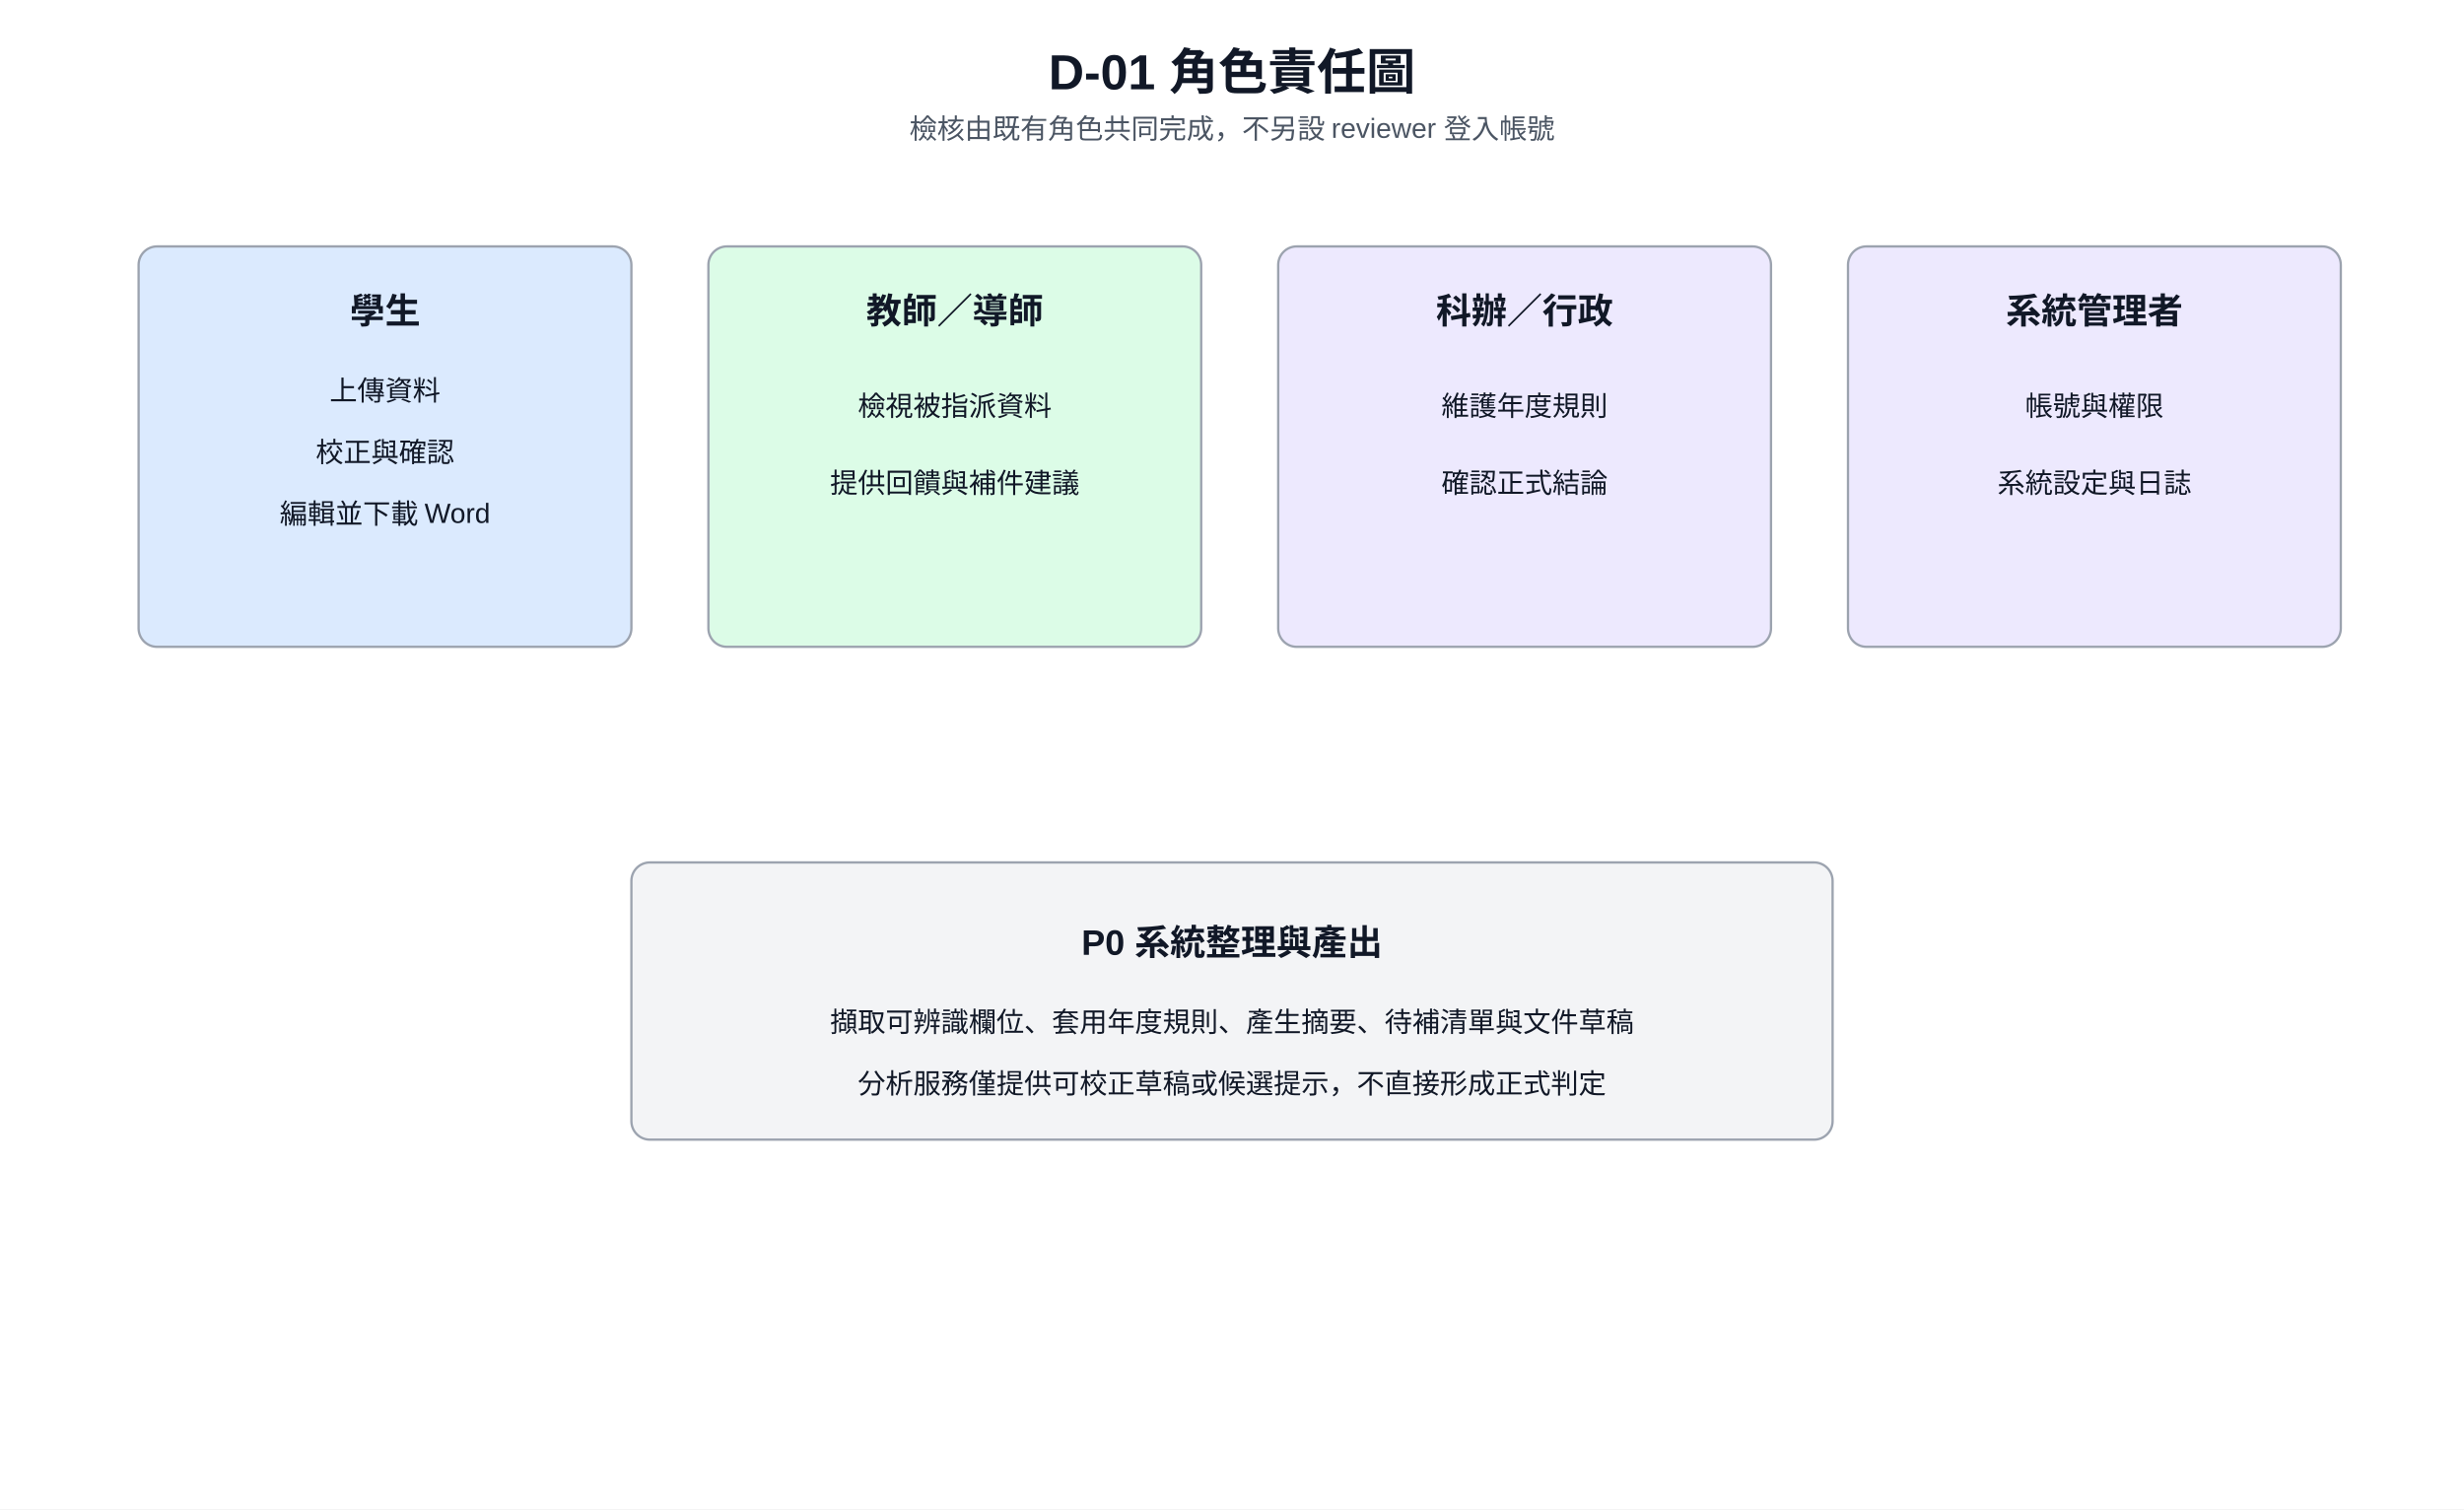
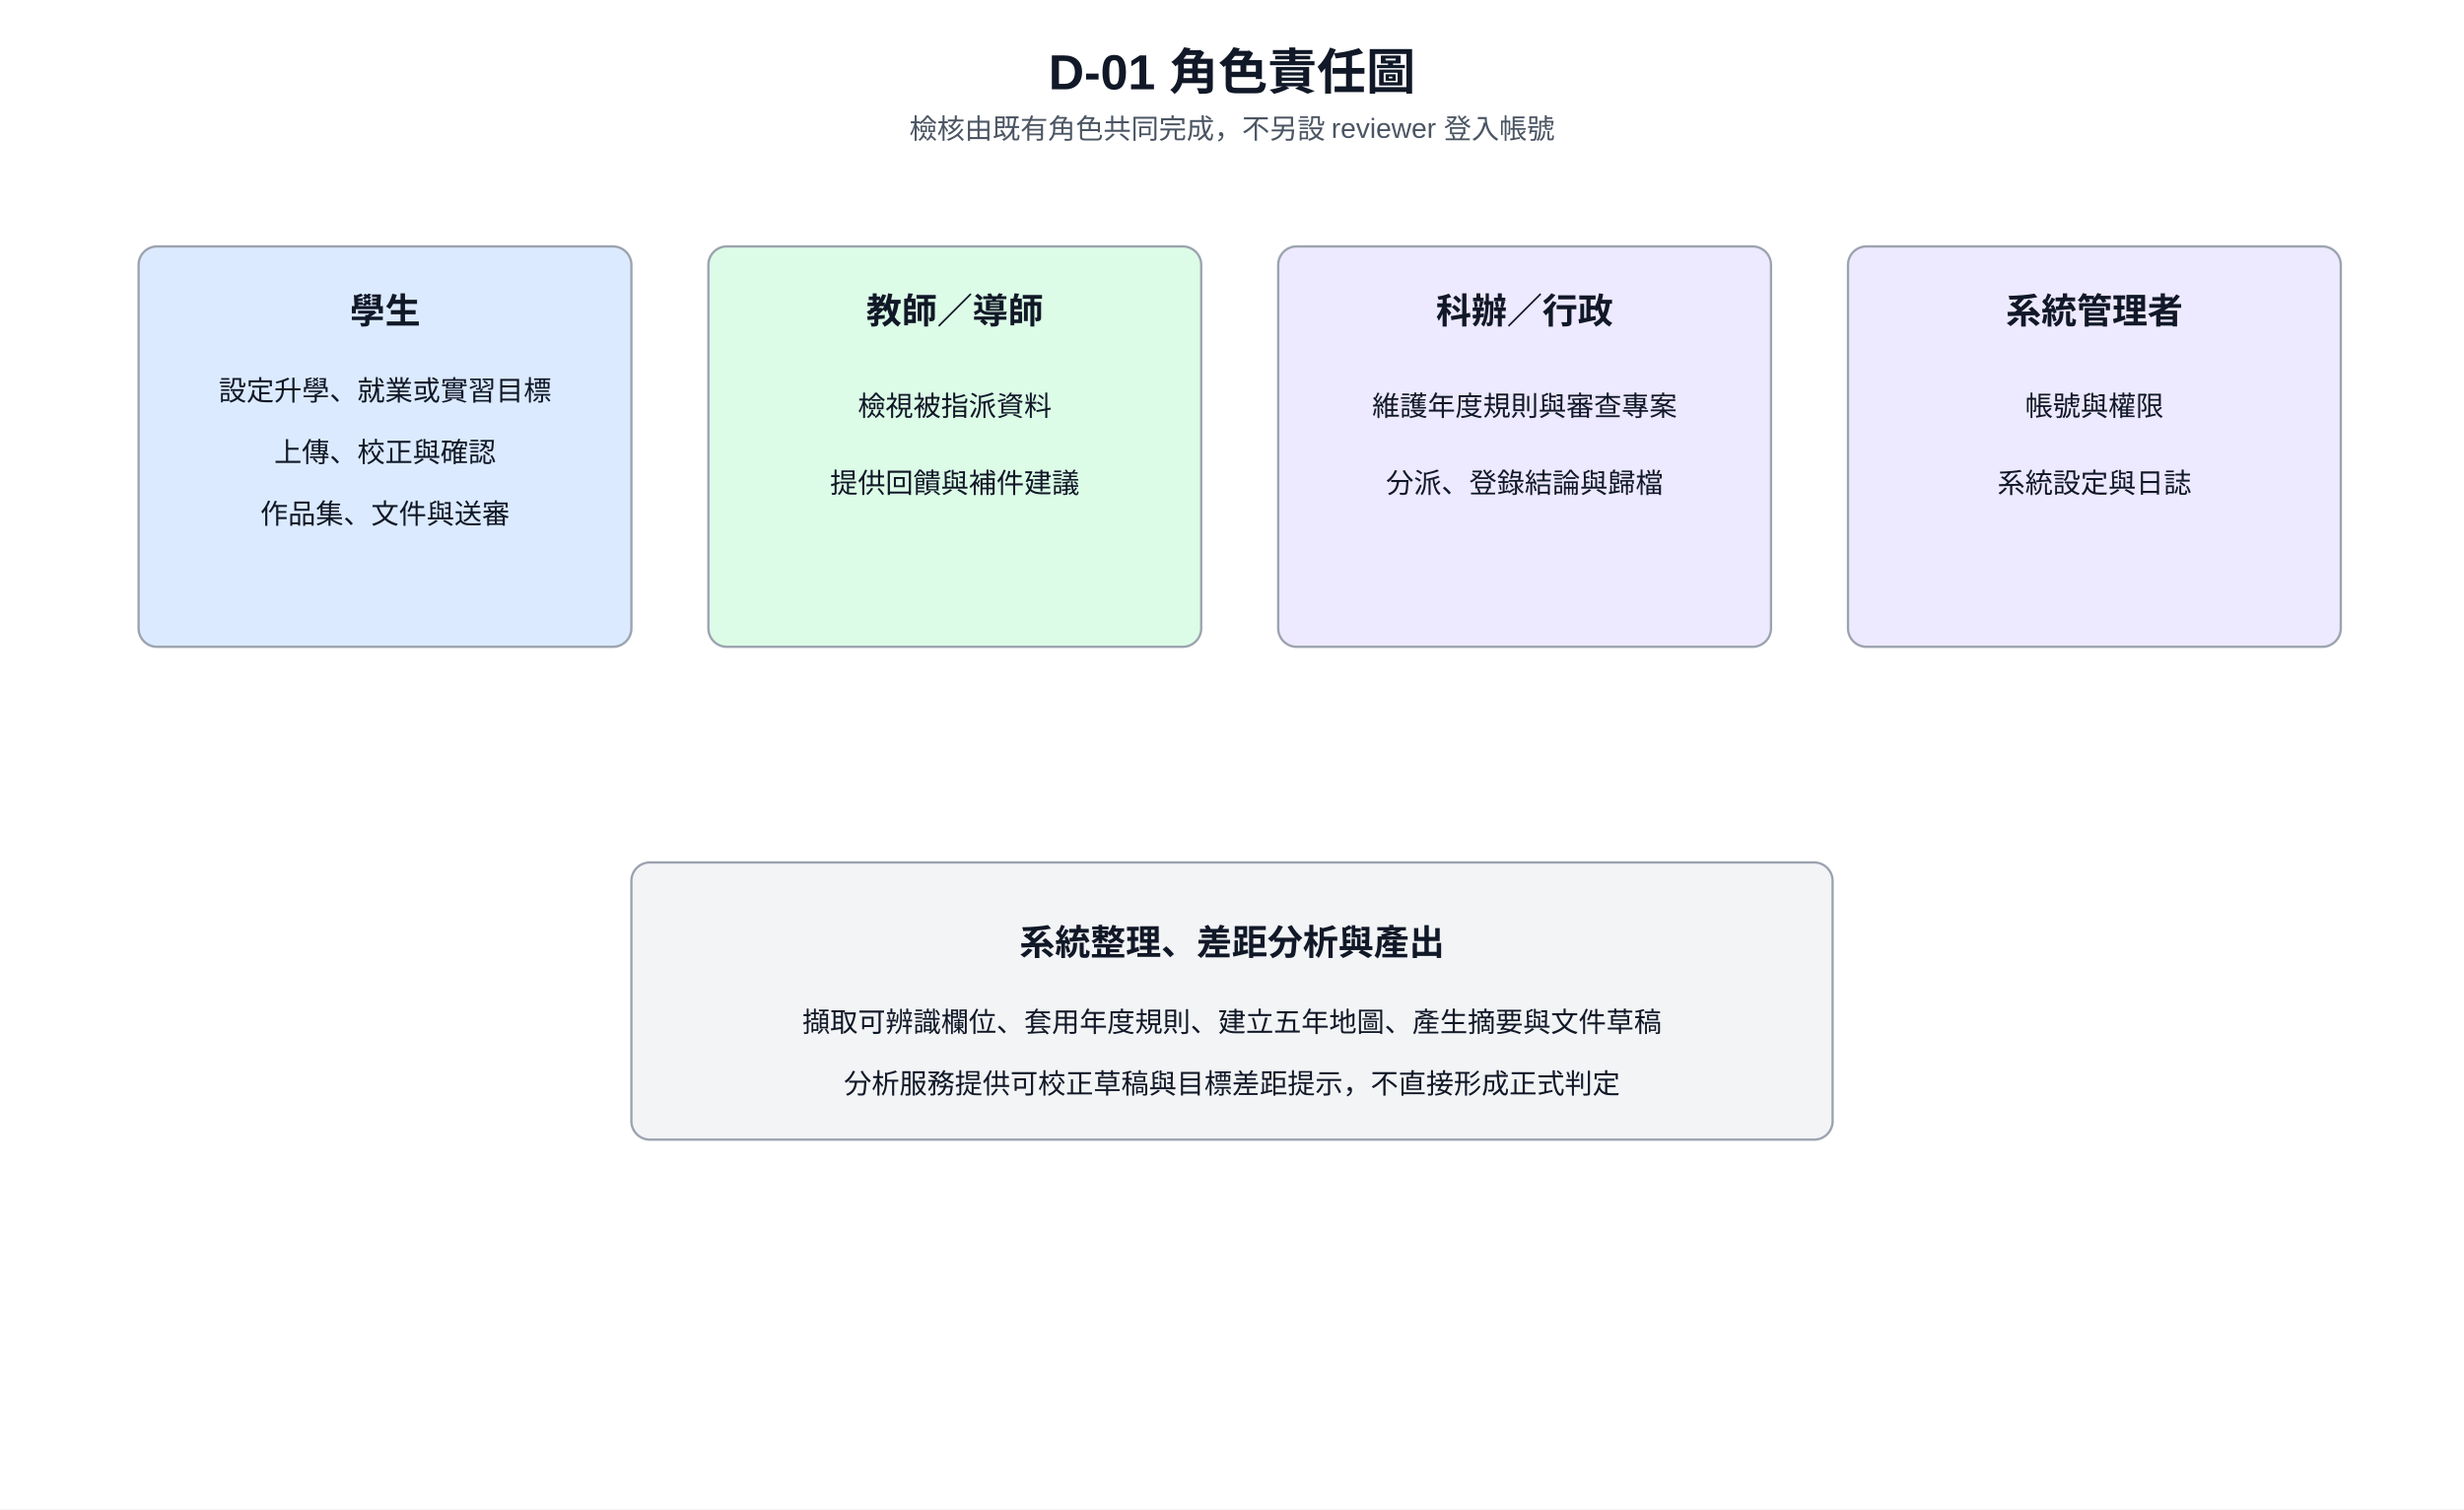
<svg xmlns="http://www.w3.org/2000/svg" width="1600" height="980" viewBox="0 0 1600 980">
  <defs>
    <style>text{font-family:'Microsoft JhengHei','Noto Sans TC',Arial,sans-serif;fill:#111827}.title{font-size:32px;font-weight:700}.sub{font-size:18px;fill:#4B5563}.h{font-size:23px;font-weight:700;text-anchor:middle}.n{font-size:18px;text-anchor:middle}.box{stroke:#9CA3AF;stroke-width:1.5}</style>
  </defs>
  <rect width="1600" height="980" fill="#FFFFFF" />
  <text x="800" y="58" class="title" text-anchor="middle">D-01 角色責任圖</text>
  <text x="800" y="90" class="sub" text-anchor="middle">檢核由既有角色共同完成，不另設 reviewer 登入帳號</text>
  <g class="box">
    <rect x="90" y="160" width="320" height="260" rx="12" fill="#DBEAFE" />
    <rect x="460" y="160" width="320" height="260" rx="12" fill="#DCFCE7" />
    <rect x="830" y="160" width="320" height="260" rx="12" fill="#EDE9FE" />
    <rect x="1200" y="160" width="320" height="260" rx="12" fill="#EDE9FE" />
  </g>
  <text x="250" y="210" class="h">學生</text>
-   <text x="250" y="260" class="n">上傳資料</text>
-   <text x="250" y="300" class="n">校正與確認</text>
-   <text x="250" y="340" class="n">編輯並下載 Word</text>
+   <text x="250" y="260" class="n">設定升學、就業或實習目標</text>
+   <text x="250" y="300" class="n">上傳、校正與確認</text>
+   <text x="250" y="340" class="n">作品集、文件與送審</text>
  <text x="620" y="210" class="h">教師／導師</text>
  <text x="620" y="270" class="n">檢視被指派資料</text>
  <text x="620" y="320" class="n">提供回饋與補件建議</text>
  <text x="990" y="210" class="h">科辦／行政</text>
-   <text x="990" y="270" class="n">維護年度規則</text>
-   <text x="990" y="320" class="n">確認正式結論</text>
+   <text x="990" y="270" class="n">維護年度規則與審查專案</text>
+   <text x="990" y="320" class="n">分派、登錄結論與歸檔</text>
  <text x="1360" y="210" class="h">系統管理者</text>
  <text x="1360" y="270" class="n">帳號與權限</text>
  <text x="1360" y="320" class="n">系統設定與日誌</text>
  <rect x="410" y="560" width="780" height="180" rx="12" fill="#F3F4F6" class="box" />
-   <text x="800" y="620" class="h">P0 系統整理與產出</text>
-   <text x="800" y="670" class="n">擷取可辨識欄位、套用年度規則、產生摘要、待補清單與文件草稿</text>
-   <text x="800" y="710" class="n">分析服務僅提供可校正草稿或候選提示，不直接形成正式判定</text>
+   <text x="800" y="620" class="h">系統整理、差距分析與產出</text>
+   <text x="800" y="670" class="n">擷取可辨識欄位、套用年度規則、建立五年地圖、產生摘要與文件草稿</text>
+   <text x="800" y="710" class="n">分析服務提供可校正草稿與目標差距提示，不直接形成正式判定</text>
</svg>
